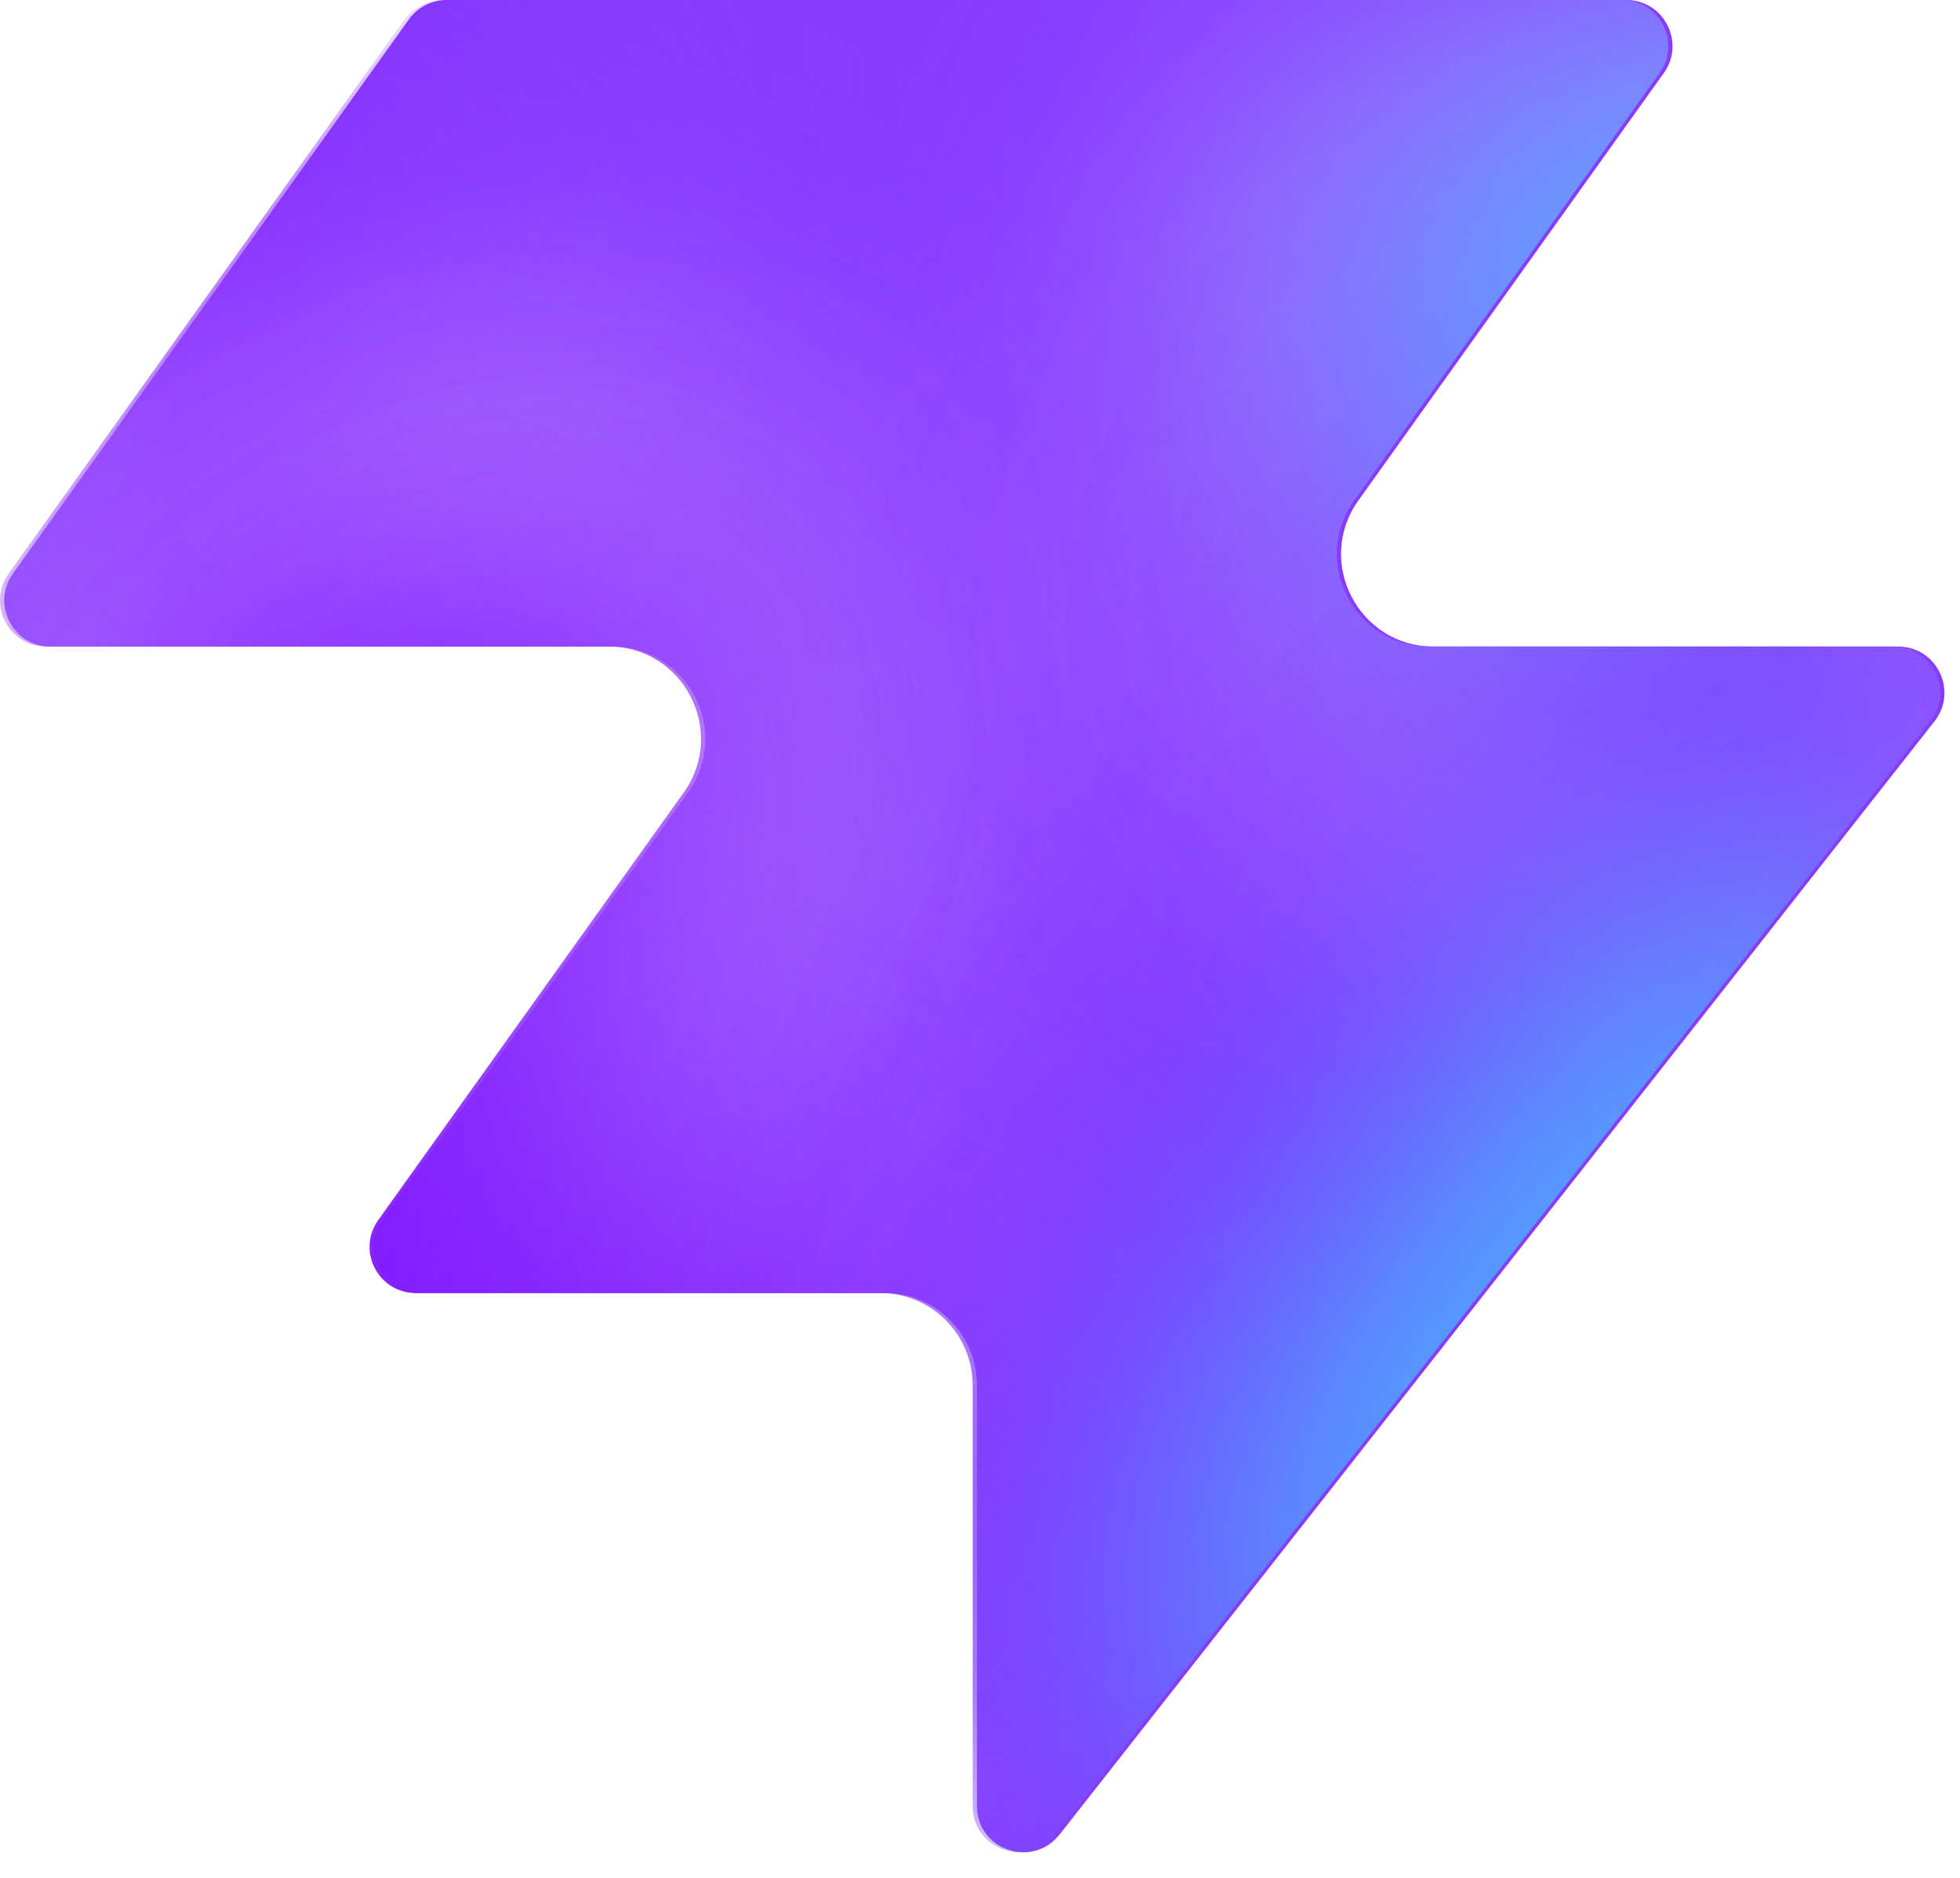
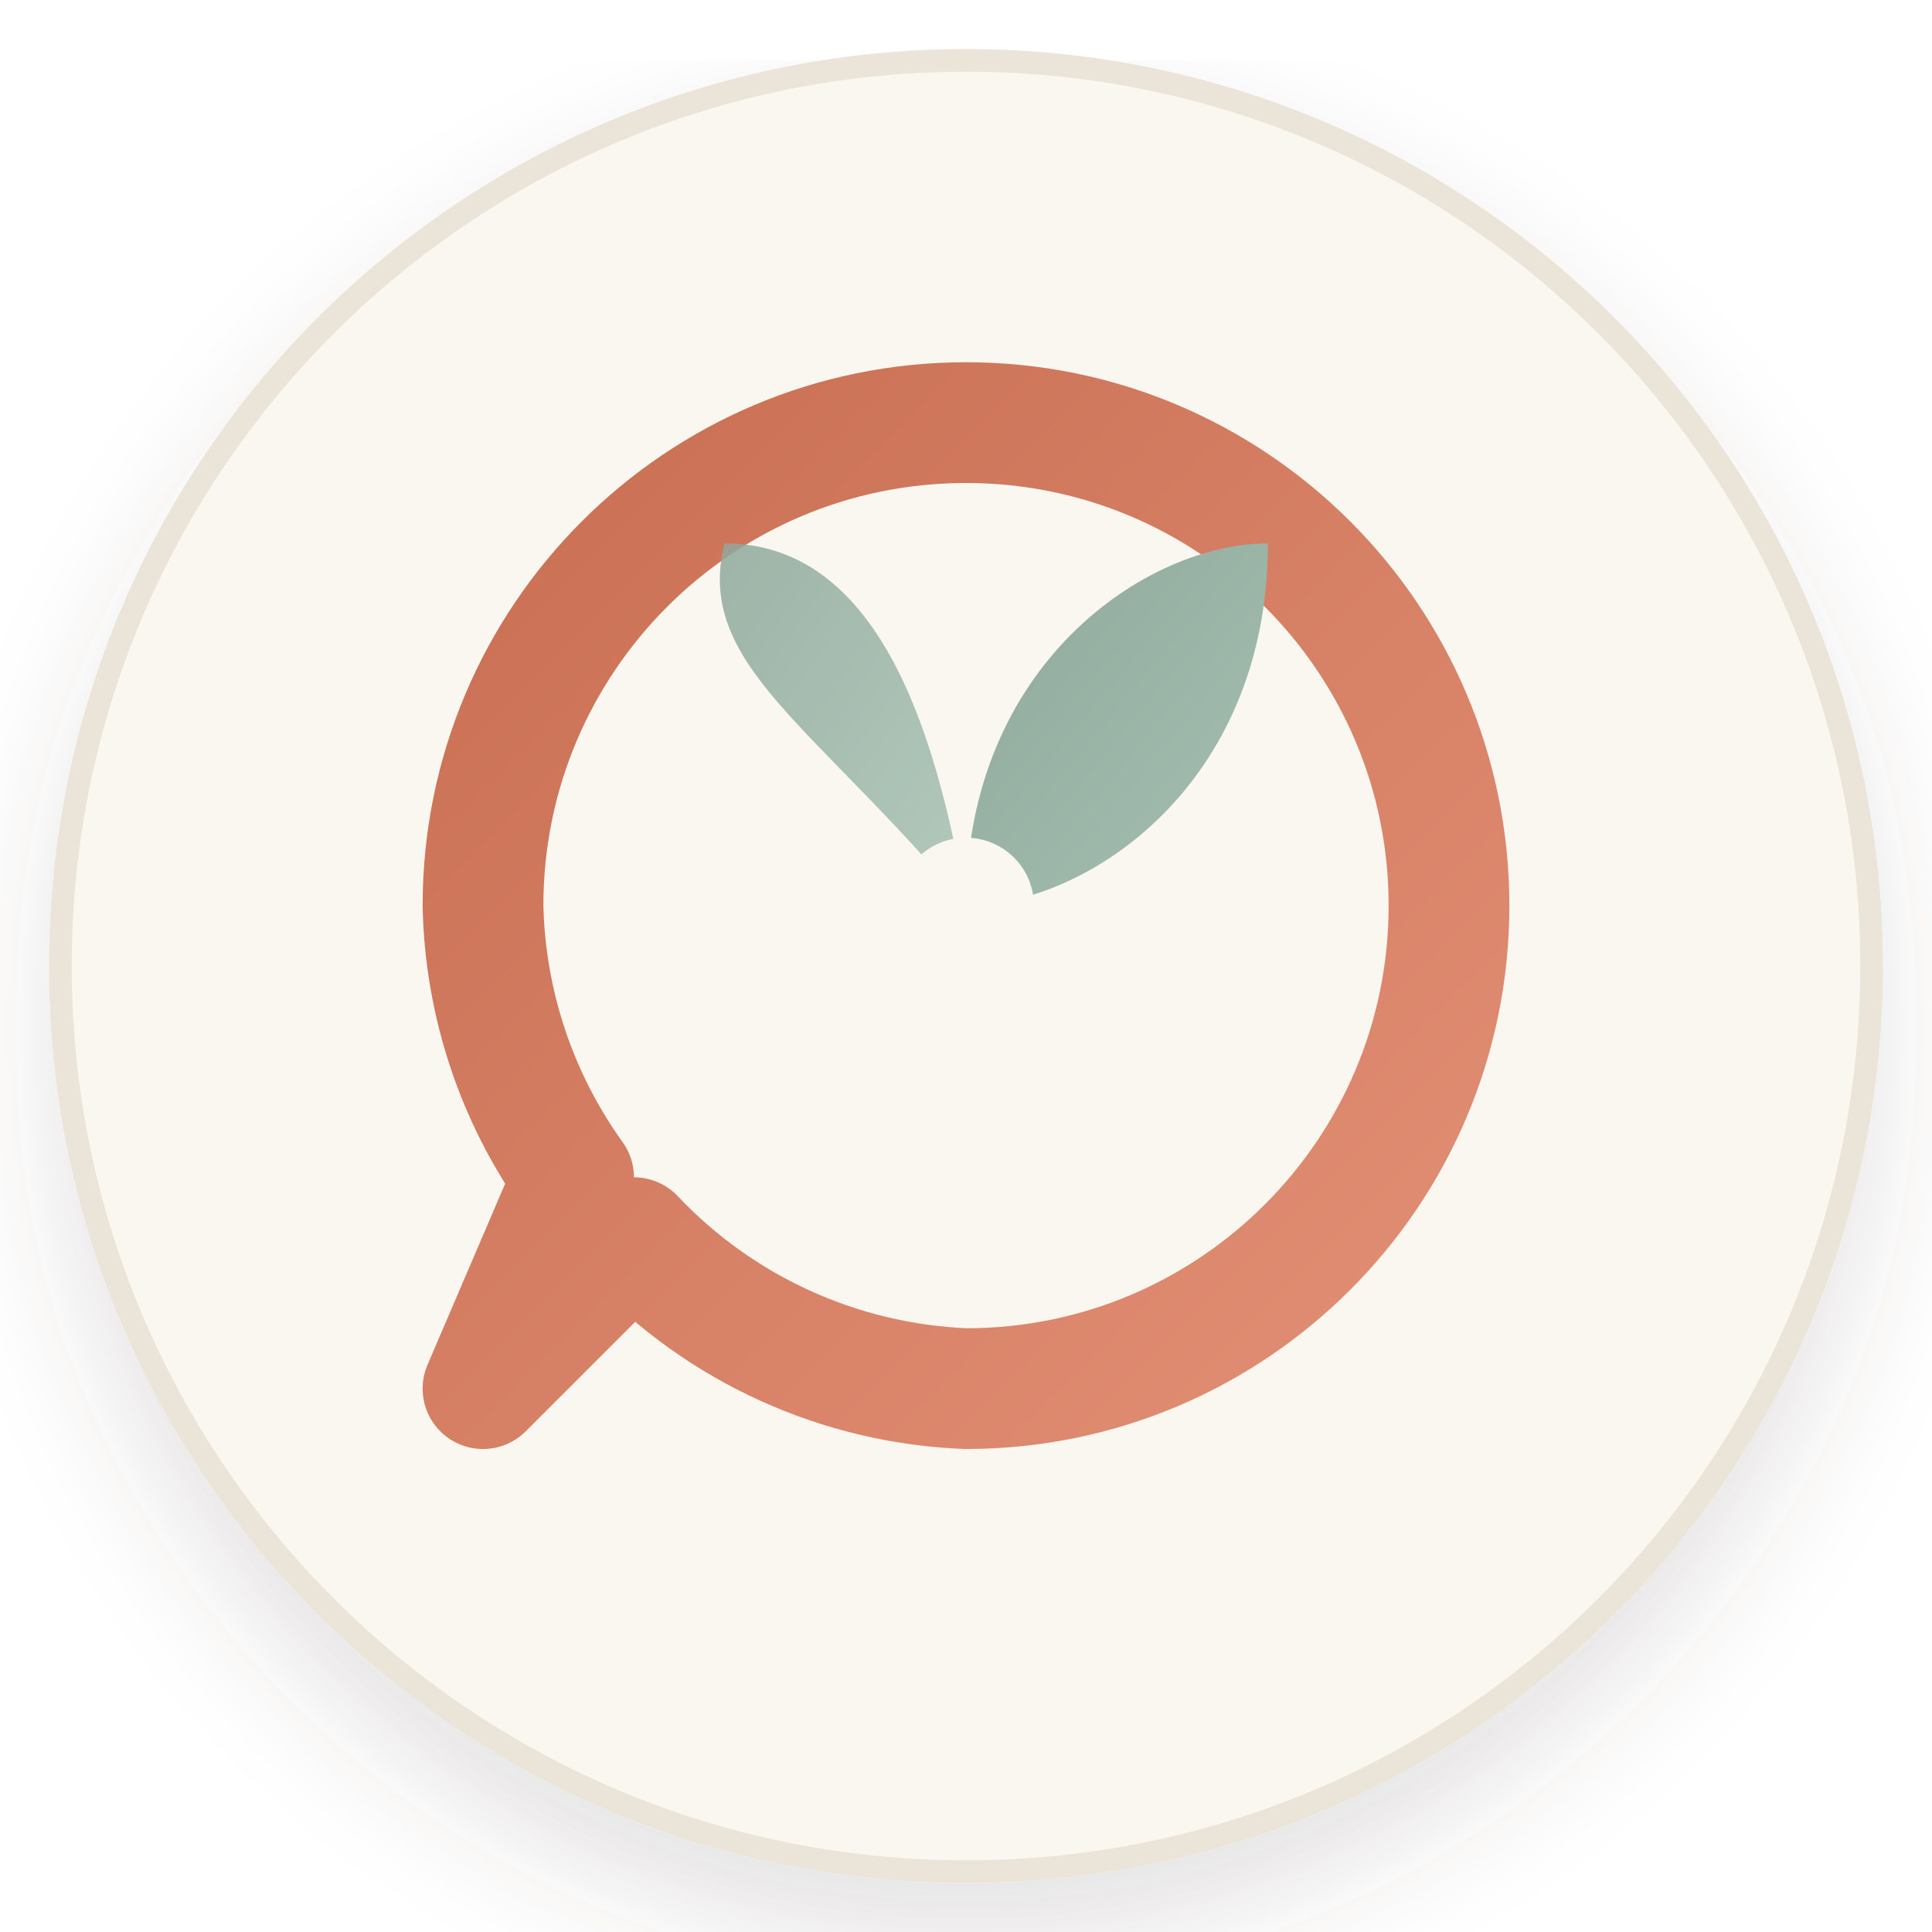
- <svg xmlns="http://www.w3.org/2000/svg" width="48" height="46" fill="none" viewBox="0 0 48 46">
-   <path fill="#863bff" d="M25.946 44.938c-.664.845-2.021.375-2.021-.698V33.937a2.26 2.26 0 0 0-2.262-2.262H10.287c-.92 0-1.456-1.04-.92-1.788l7.48-10.471c1.07-1.497 0-3.578-1.842-3.578H1.237c-.92 0-1.456-1.04-.92-1.788L10.013.474c.214-.297.556-.474.92-.474h28.894c.92 0 1.456 1.04.92 1.788l-7.48 10.471c-1.07 1.498 0 3.579 1.842 3.579h11.377c.943 0 1.473 1.088.89 1.83L25.947 44.94z" style="fill:#863bff;fill:color(display-p3 .525 .23 1);fill-opacity:1" />
-   <mask id="a" width="48" height="46" x="0" y="0" maskUnits="userSpaceOnUse" style="mask-type:alpha">
-     <path fill="#000" d="M25.842 44.938c-.664.844-2.021.375-2.021-.698V33.937a2.26 2.26 0 0 0-2.262-2.262H10.183c-.92 0-1.456-1.04-.92-1.788l7.48-10.471c1.07-1.498 0-3.579-1.842-3.579H1.133c-.92 0-1.456-1.04-.92-1.787L9.91.473c.214-.297.556-.474.92-.474h28.894c.92 0 1.456 1.04.92 1.788l-7.48 10.471c-1.07 1.498 0 3.578 1.842 3.578h11.377c.943 0 1.473 1.088.89 1.832L25.843 44.94z" style="fill:#000;fill-opacity:1" />
-   </mask>
-   <g mask="url(#a)">
-     <g filter="url(#b)">
-       <ellipse cx="5.508" cy="14.704" fill="#ede6ff" rx="5.508" ry="14.704" style="fill:#ede6ff;fill:color(display-p3 .927 .903 1);fill-opacity:1" transform="matrix(.00324 1 1 -.00324 -4.47 31.516)" />
-     </g>
-     <g filter="url(#c)">
-       <ellipse cx="10.399" cy="29.851" fill="#ede6ff" rx="10.399" ry="29.851" style="fill:#ede6ff;fill:color(display-p3 .927 .903 1);fill-opacity:1" transform="matrix(.00324 1 1 -.00324 -39.328 7.883)" />
-     </g>
-     <g filter="url(#d)">
-       <ellipse cx="5.508" cy="30.487" fill="#7e14ff" rx="5.508" ry="30.487" style="fill:#7e14ff;fill:color(display-p3 .492 .077 1);fill-opacity:1" transform="rotate(89.814 -25.913 -14.639)scale(1 -1)" />
-     </g>
-     <g filter="url(#e)">
-       <ellipse cx="5.508" cy="30.599" fill="#7e14ff" rx="5.508" ry="30.599" style="fill:#7e14ff;fill:color(display-p3 .492 .077 1);fill-opacity:1" transform="rotate(89.814 -32.644 -3.334)scale(1 -1)" />
-     </g>
-     <g filter="url(#f)">
-       <ellipse cx="5.508" cy="30.599" fill="#7e14ff" rx="5.508" ry="30.599" style="fill:#7e14ff;fill:color(display-p3 .492 .077 1);fill-opacity:1" transform="matrix(.00324 1 1 -.00324 -34.34 30.47)" />
-     </g>
-     <g filter="url(#g)">
-       <ellipse cx="14.072" cy="22.078" fill="#ede6ff" rx="14.072" ry="22.078" style="fill:#ede6ff;fill:color(display-p3 .927 .903 1);fill-opacity:1" transform="rotate(93.35 24.506 48.493)scale(-1 1)" />
-     </g>
-     <g filter="url(#h)">
-       <ellipse cx="3.47" cy="21.501" fill="#7e14ff" rx="3.47" ry="21.501" style="fill:#7e14ff;fill:color(display-p3 .492 .077 1);fill-opacity:1" transform="rotate(89.009 28.708 47.59)scale(-1 1)" />
-     </g>
-     <g filter="url(#i)">
-       <ellipse cx="3.47" cy="21.501" fill="#7e14ff" rx="3.47" ry="21.501" style="fill:#7e14ff;fill:color(display-p3 .492 .077 1);fill-opacity:1" transform="rotate(89.009 28.708 47.59)scale(-1 1)" />
-     </g>
-     <g filter="url(#j)">
-       <ellipse cx=".387" cy="8.972" fill="#7e14ff" rx="4.407" ry="29.108" style="fill:#7e14ff;fill:color(display-p3 .492 .077 1);fill-opacity:1" transform="rotate(39.51 .387 8.972)" />
-     </g>
-     <g filter="url(#k)">
-       <ellipse cx="47.523" cy="-6.092" fill="#7e14ff" rx="4.407" ry="29.108" style="fill:#7e14ff;fill:color(display-p3 .492 .077 1);fill-opacity:1" transform="rotate(37.892 47.523 -6.092)" />
-     </g>
-     <g filter="url(#l)">
-       <ellipse cx="41.412" cy="6.333" fill="#47bfff" rx="5.971" ry="9.665" style="fill:#47bfff;fill:color(display-p3 .28 .748 1);fill-opacity:1" transform="rotate(37.892 41.412 6.333)" />
-     </g>
-     <g filter="url(#m)">
-       <ellipse cx="-1.879" cy="38.332" fill="#7e14ff" rx="4.407" ry="29.108" style="fill:#7e14ff;fill:color(display-p3 .492 .077 1);fill-opacity:1" transform="rotate(37.892 -1.88 38.332)" />
-     </g>
-     <g filter="url(#n)">
-       <ellipse cx="-1.879" cy="38.332" fill="#7e14ff" rx="4.407" ry="29.108" style="fill:#7e14ff;fill:color(display-p3 .492 .077 1);fill-opacity:1" transform="rotate(37.892 -1.88 38.332)" />
-     </g>
-     <g filter="url(#o)">
-       <ellipse cx="35.651" cy="29.907" fill="#7e14ff" rx="4.407" ry="29.108" style="fill:#7e14ff;fill:color(display-p3 .492 .077 1);fill-opacity:1" transform="rotate(37.892 35.651 29.907)" />
-     </g>
-     <g filter="url(#p)">
-       <ellipse cx="38.418" cy="32.4" fill="#47bfff" rx="5.971" ry="15.297" style="fill:#47bfff;fill:color(display-p3 .28 .748 1);fill-opacity:1" transform="rotate(37.892 38.418 32.4)" />
-     </g>
-   </g>
+ <svg xmlns="http://www.w3.org/2000/svg" viewBox="0 0 128 128" width="100%" height="100%">
  <defs>
-     <filter id="b" width="60.045" height="41.654" x="-19.77" y="16.149" color-interpolation-filters="sRGB" filterUnits="userSpaceOnUse">
-       <feFlood flood-opacity="0" result="BackgroundImageFix" />
-       <feBlend in="SourceGraphic" in2="BackgroundImageFix" result="shape" />
-       <feGaussianBlur result="effect1_foregroundBlur_2002_17158" stdDeviation="7.659" />
-     </filter>
-     <filter id="c" width="90.34" height="51.437" x="-54.613" y="-7.533" color-interpolation-filters="sRGB" filterUnits="userSpaceOnUse">
-       <feFlood flood-opacity="0" result="BackgroundImageFix" />
-       <feBlend in="SourceGraphic" in2="BackgroundImageFix" result="shape" />
-       <feGaussianBlur result="effect1_foregroundBlur_2002_17158" stdDeviation="7.659" />
-     </filter>
-     <filter id="d" width="79.355" height="29.4" x="-49.64" y="2.03" color-interpolation-filters="sRGB" filterUnits="userSpaceOnUse">
-       <feFlood flood-opacity="0" result="BackgroundImageFix" />
-       <feBlend in="SourceGraphic" in2="BackgroundImageFix" result="shape" />
-       <feGaussianBlur result="effect1_foregroundBlur_2002_17158" stdDeviation="4.596" />
-     </filter>
-     <filter id="e" width="79.579" height="29.4" x="-45.045" y="20.029" color-interpolation-filters="sRGB" filterUnits="userSpaceOnUse">
-       <feFlood flood-opacity="0" result="BackgroundImageFix" />
-       <feBlend in="SourceGraphic" in2="BackgroundImageFix" result="shape" />
-       <feGaussianBlur result="effect1_foregroundBlur_2002_17158" stdDeviation="4.596" />
-     </filter>
-     <filter id="f" width="79.579" height="29.4" x="-43.513" y="21.178" color-interpolation-filters="sRGB" filterUnits="userSpaceOnUse">
-       <feFlood flood-opacity="0" result="BackgroundImageFix" />
-       <feBlend in="SourceGraphic" in2="BackgroundImageFix" result="shape" />
-       <feGaussianBlur result="effect1_foregroundBlur_2002_17158" stdDeviation="4.596" />
-     </filter>
-     <filter id="g" width="74.749" height="58.852" x="15.756" y="-17.901" color-interpolation-filters="sRGB" filterUnits="userSpaceOnUse">
-       <feFlood flood-opacity="0" result="BackgroundImageFix" />
-       <feBlend in="SourceGraphic" in2="BackgroundImageFix" result="shape" />
-       <feGaussianBlur result="effect1_foregroundBlur_2002_17158" stdDeviation="7.659" />
-     </filter>
-     <filter id="h" width="61.377" height="25.362" x="23.548" y="2.284" color-interpolation-filters="sRGB" filterUnits="userSpaceOnUse">
-       <feFlood flood-opacity="0" result="BackgroundImageFix" />
-       <feBlend in="SourceGraphic" in2="BackgroundImageFix" result="shape" />
-       <feGaussianBlur result="effect1_foregroundBlur_2002_17158" stdDeviation="4.596" />
-     </filter>
-     <filter id="i" width="61.377" height="25.362" x="23.548" y="2.284" color-interpolation-filters="sRGB" filterUnits="userSpaceOnUse">
-       <feFlood flood-opacity="0" result="BackgroundImageFix" />
-       <feBlend in="SourceGraphic" in2="BackgroundImageFix" result="shape" />
-       <feGaussianBlur result="effect1_foregroundBlur_2002_17158" stdDeviation="4.596" />
-     </filter>
-     <filter id="j" width="56.045" height="63.649" x="-27.636" y="-22.853" color-interpolation-filters="sRGB" filterUnits="userSpaceOnUse">
-       <feFlood flood-opacity="0" result="BackgroundImageFix" />
-       <feBlend in="SourceGraphic" in2="BackgroundImageFix" result="shape" />
-       <feGaussianBlur result="effect1_foregroundBlur_2002_17158" stdDeviation="4.596" />
-     </filter>
-     <filter id="k" width="54.814" height="64.646" x="20.116" y="-38.415" color-interpolation-filters="sRGB" filterUnits="userSpaceOnUse">
-       <feFlood flood-opacity="0" result="BackgroundImageFix" />
-       <feBlend in="SourceGraphic" in2="BackgroundImageFix" result="shape" />
-       <feGaussianBlur result="effect1_foregroundBlur_2002_17158" stdDeviation="4.596" />
-     </filter>
-     <filter id="l" width="33.541" height="35.313" x="24.641" y="-11.323" color-interpolation-filters="sRGB" filterUnits="userSpaceOnUse">
-       <feFlood flood-opacity="0" result="BackgroundImageFix" />
-       <feBlend in="SourceGraphic" in2="BackgroundImageFix" result="shape" />
-       <feGaussianBlur result="effect1_foregroundBlur_2002_17158" stdDeviation="4.596" />
-     </filter>
-     <filter id="m" width="54.814" height="64.646" x="-29.286" y="6.009" color-interpolation-filters="sRGB" filterUnits="userSpaceOnUse">
-       <feFlood flood-opacity="0" result="BackgroundImageFix" />
-       <feBlend in="SourceGraphic" in2="BackgroundImageFix" result="shape" />
-       <feGaussianBlur result="effect1_foregroundBlur_2002_17158" stdDeviation="4.596" />
-     </filter>
-     <filter id="n" width="54.814" height="64.646" x="-29.286" y="6.009" color-interpolation-filters="sRGB" filterUnits="userSpaceOnUse">
-       <feFlood flood-opacity="0" result="BackgroundImageFix" />
-       <feBlend in="SourceGraphic" in2="BackgroundImageFix" result="shape" />
-       <feGaussianBlur result="effect1_foregroundBlur_2002_17158" stdDeviation="4.596" />
-     </filter>
-     <filter id="o" width="54.814" height="64.646" x="8.244" y="-2.416" color-interpolation-filters="sRGB" filterUnits="userSpaceOnUse">
-       <feFlood flood-opacity="0" result="BackgroundImageFix" />
-       <feBlend in="SourceGraphic" in2="BackgroundImageFix" result="shape" />
-       <feGaussianBlur result="effect1_foregroundBlur_2002_17158" stdDeviation="4.596" />
-     </filter>
-     <filter id="p" width="39.409" height="43.623" x="18.713" y="10.588" color-interpolation-filters="sRGB" filterUnits="userSpaceOnUse">
-       <feFlood flood-opacity="0" result="BackgroundImageFix" />
-       <feBlend in="SourceGraphic" in2="BackgroundImageFix" result="shape" />
-       <feGaussianBlur result="effect1_foregroundBlur_2002_17158" stdDeviation="4.596" />
+     <linearGradient id="brand-grad" x1="0%" y1="0%" x2="100%" y2="100%">
+       <stop offset="0%" stop-color="#C96F53" />
+       <stop offset="100%" stop-color="#E28F75" />
+     </linearGradient>
+     <linearGradient id="leaf-grad" x1="0%" y1="0%" x2="100%" y2="100%">
+       <stop offset="0%" stop-color="#8FA89B" />
+       <stop offset="100%" stop-color="#A5C0B2" />
+     </linearGradient>
+     <filter id="subtle-shadow" x="-10%" y="-10%" width="120%" height="120%">
+       <feDropShadow dx="0" dy="4" stdDeviation="4" flood-color="#544941" flood-opacity="0.15" />
    </filter>
  </defs>
+   <circle cx="64" cy="64" r="60" fill="#FAF6F0" stroke="#EAE4D9" stroke-width="1.5" filter="url(#subtle-shadow)" />
+   <path d="M 64,28             A 32,32 0 0 1 96,60             A 32,32 0 0 1 64,92             A 32,32 0 0 1 42,82             L 32,92             L 38,78             A 32,32 0 0 1 32,60             A 32,32 0 0 1 64,28 Z" fill="none" stroke="url(#brand-grad)" stroke-width="8" stroke-linecap="round" stroke-linejoin="round" />
+   <path d="M 64,60             C 64,44 76,36 84,36             C 84,52 72,60 64,60 Z" fill="url(#leaf-grad)" />
+   <path d="M 64,60             C 54,48 46,44 48,36             C 58,36 62,48 64,60 Z" fill="url(#leaf-grad)" opacity="0.85" />
+   <circle cx="64" cy="60" r="4.5" fill="#FAF6F0" />
</svg>
